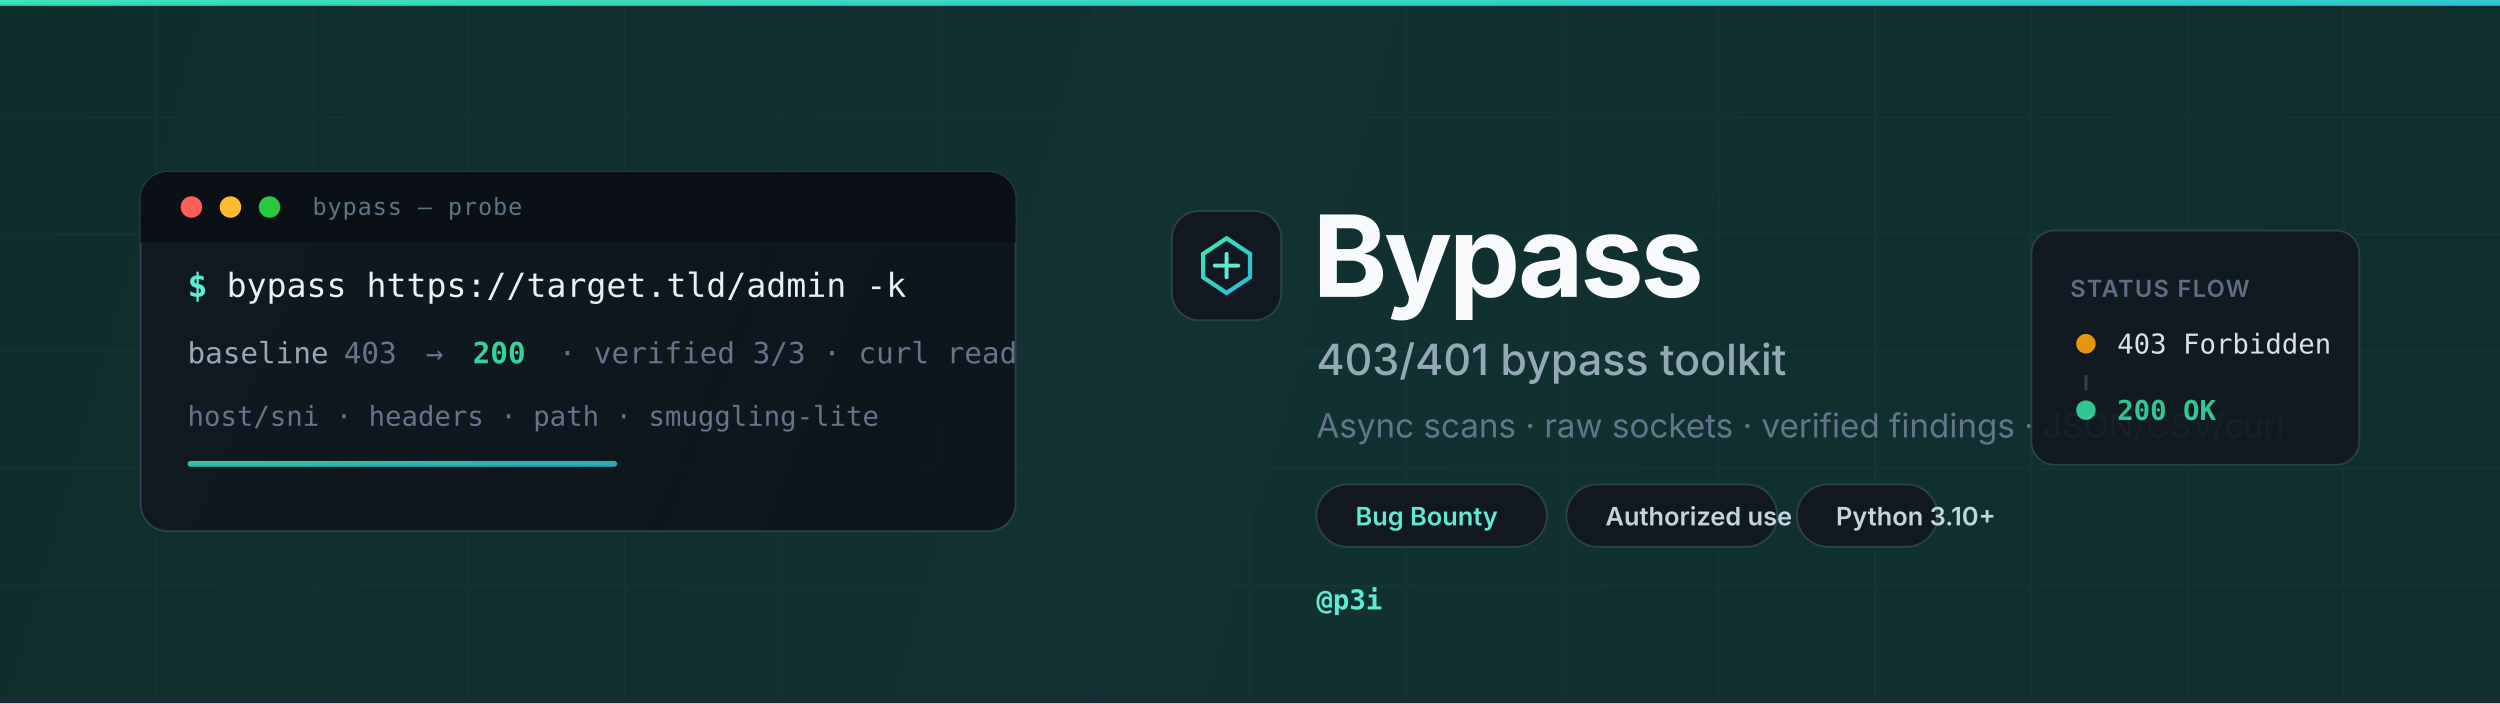
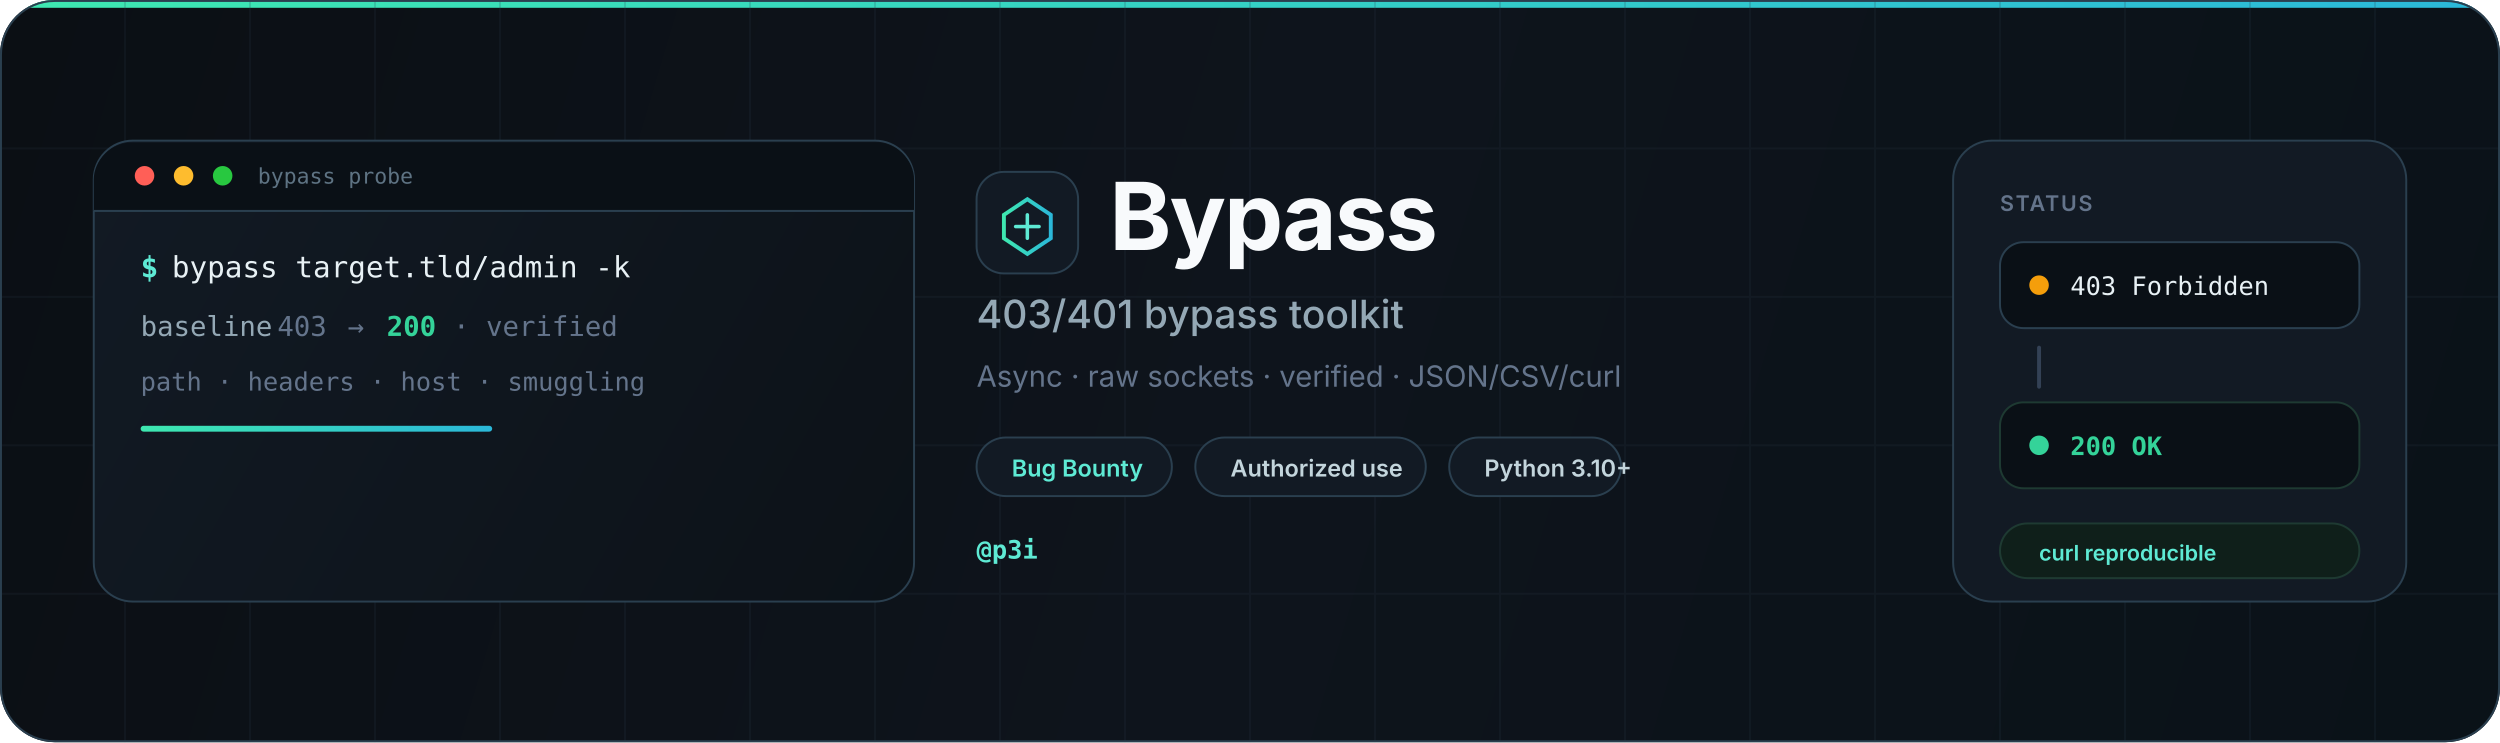
- <svg xmlns="http://www.w3.org/2000/svg" width="1280" height="360" viewBox="0 0 1280 360" fill="none" role="img" aria-labelledby="title desc">
+ <svg xmlns="http://www.w3.org/2000/svg" width="1280" height="380" viewBox="0 0 1280 380" fill="none" role="img" aria-labelledby="title desc">
  <defs>
-     <linearGradient id="bg" x1="0" y1="0" x2="1280" y2="360" gradientUnits="userSpaceOnUse">
+     <linearGradient id="bg" x1="0" y1="0" x2="1280" y2="380" gradientUnits="userSpaceOnUse">
      <stop stop-color="#0B0F14" />
-       <stop offset="0.45" stop-color="#0E141C" />
+       <stop offset="0.5" stop-color="#0E141C" />
      <stop offset="1" stop-color="#0A1218" />
    </linearGradient>
-     <linearGradient id="accent" x1="0" y1="0" x2="1" y2="1">
+     <linearGradient id="accent" x1="0" y1="0" x2="1" y2="0">
      <stop stop-color="#3EE8B0" />
      <stop offset="1" stop-color="#2BB8D9" />
    </linearGradient>
-     <linearGradient id="panel" x1="72" y1="88" x2="520" y2="272" gradientUnits="userSpaceOnUse">
-       <stop stop-color="#111820" stop-opacity="0.95" />
-       <stop offset="1" stop-color="#0C1218" stop-opacity="0.88" />
+     <linearGradient id="panelFill" x1="48" y1="72" x2="468" y2="308" gradientUnits="userSpaceOnUse">
+       <stop stop-color="#121A24" />
+       <stop offset="1" stop-color="#0C1218" />
    </linearGradient>
-     <linearGradient id="glow" cx="0" cy="0" r="1" gradientUnits="userSpaceOnUse" gradientTransform="translate(980 80) rotate(35) scale(420 280)">
-       <stop stop-color="#2EE8B0" stop-opacity="0.14" />
-       <stop offset="1" stop-color="#2EE8B0" stop-opacity="0" />
-     </linearGradient>
-     <filter id="soft" x="-20%" y="-20%" width="140%" height="140%">
-       <feGaussianBlur stdDeviation="24" result="b" />
-       <feMerge>
-         <feMergeNode in="b" />
-         <feMergeNode in="SourceGraphic" />
-       </feMerge>
-     </filter>
-     <clipPath id="panelClip">
-       <rect x="72" y="88" width="448" height="184" rx="14" />
+     <clipPath id="roundOuter">
+       <rect width="1280" height="380" rx="28" ry="28" />
+     </clipPath>
+     <clipPath id="termBody">
+       <rect x="48" y="108" width="420" height="200" rx="0" />
    </clipPath>
  </defs>
-   <rect width="1280" height="360" fill="url(#bg)" />
-   <rect width="1280" height="360" fill="url(#glow)" />
-   <g opacity="0.22" stroke="#2A3A48" stroke-width="1">
-     <path d="M0 60H1280M0 120H1280M0 180H1280M0 240H1280M0 300H1280" />
-     <path d="M80 0V360M160 0V360M240 0V360M320 0V360M400 0V360M480 0V360M560 0V360M640 0V360M720 0V360M800 0V360M880 0V360M960 0V360M1040 0V360M1120 0V360M1200 0V360" />
+   <g clip-path="url(#roundOuter)">
+     <rect width="1280" height="380" fill="url(#bg)" />
+     <rect x="0" y="0" width="1280" height="4" fill="url(#accent)" />
+     <g opacity="0.18" stroke="#2A3A48" stroke-width="1">
+       <path d="M0 76H1280M0 152H1280M0 228H1280M0 304H1280" />
+       <path d="M64 0V380M128 0V380M192 0V380M256 0V380M320 0V380M384 0V380M448 0V380M512 0V380M576 0V380M640 0V380M704 0V380M768 0V380M832 0V380M896 0V380M960 0V380M1024 0V380M1088 0V380M1152 0V380M1216 0V380" />
+     </g>
+     <rect x="48" y="72" width="420" height="236" rx="20" fill="url(#panelFill)" stroke="#2A3F4F" stroke-width="1" />
+     <path d="M48 92C48 81.954 56.954 73 67 73H449C459.046 73 468 81.954 468 92V108H48V92Z" fill="#0A1016" />
+     <line x1="48" y1="108" x2="468" y2="108" stroke="#2A3F4F" stroke-width="1" />
+     <circle cx="74" cy="90" r="5" fill="#FF5F57" />
+     <circle cx="94" cy="90" r="5" fill="#FEBC2E" />
+     <circle cx="114" cy="90" r="5" fill="#28C840" />
+     <text x="132" y="94" fill="#5E7383" font-family="ui-monospace, Menlo, Consolas, monospace" font-size="11">bypass probe</text>
+     <g clip-path="url(#termBody)" font-family="ui-monospace, Menlo, Consolas, monospace">
+       <text x="72" y="142" fill="#5EEAD4" font-size="15" font-weight="600">$</text>
+       <text x="88" y="142" fill="#E8F1F5" font-size="15"> bypass target.tld/admin -k</text>
+       <text x="72" y="172" fill="#94A8B5" font-size="14">baseline</text>
+       <text x="142" y="172" fill="#64748B" font-size="14"> 403</text>
+       <text x="178" y="172" fill="#64748B" font-size="14"> → </text>
+       <text x="198" y="172" fill="#34D399" font-size="14" font-weight="700">200</text>
+       <text x="232" y="172" fill="#64748B" font-size="14"> · verified</text>
+       <text x="72" y="200" fill="#64748B" font-size="13">path · headers · host · smuggling</text>
+       <rect x="72" y="218" width="180" height="3" rx="1.5" fill="url(#accent)" />
+     </g>
+     <rect x="500" y="88" width="52" height="52" rx="14" fill="#121A24" stroke="#2A3F4F" stroke-width="1" />
+     <path d="M526 102L538 110V122L526 130L514 122V110L526 102Z" stroke="url(#accent)" stroke-width="2" fill="none" />
+     <path d="M520 116H532M526 110V122" stroke="#5EEAD4" stroke-width="1.8" stroke-linecap="round" />
+     <text x="568" y="128" fill="#F8FAFC" font-family="Inter, system-ui, -apple-system, Segoe UI, sans-serif" font-size="48" font-weight="700" letter-spacing="-0.02em">Bypass</text>
+     <text x="500" y="168" fill="#94A8B5" font-family="Inter, system-ui, sans-serif" font-size="20" font-weight="500">403/401 bypass toolkit</text>
+     <text x="500" y="198" fill="#64748B" font-family="Inter, system-ui, sans-serif" font-size="15">Async · raw sockets · verified · JSON/CSV/curl</text>
+     <rect x="500" y="224" width="100" height="30" rx="15" fill="#121A24" stroke="#2A3F4F" stroke-width="1" />
+     <text x="518" y="244" fill="#5EEAD4" font-family="Inter, system-ui, sans-serif" font-size="12" font-weight="600">Bug Bounty</text>
+     <rect x="612" y="224" width="118" height="30" rx="15" fill="#121A24" stroke="#2A3F4F" stroke-width="1" />
+     <text x="630" y="244" fill="#C3D5DC" font-family="Inter, system-ui, sans-serif" font-size="12" font-weight="600">Authorized use</text>
+     <rect x="742" y="224" width="88" height="30" rx="15" fill="#121A24" stroke="#2A3F4F" stroke-width="1" />
+     <text x="760" y="244" fill="#C3D5DC" font-family="Inter, system-ui, sans-serif" font-size="12" font-weight="600">Python 3.10+</text>
+     <text x="500" y="286" fill="#5EEAD4" font-family="ui-monospace, Menlo, monospace" font-size="13" font-weight="600">@p3i</text>
+     <rect x="1000" y="72" width="232" height="236" rx="20" fill="#121A24" stroke="#2A3F4F" stroke-width="1" />
+     <text x="1024" y="108" fill="#64748B" font-family="Inter, system-ui, sans-serif" font-size="11" font-weight="600" letter-spacing="0.08em">STATUS</text>
+     <rect x="1024" y="124" width="184" height="44" rx="12" fill="#0A1016" stroke="#2A3F4F" stroke-width="1" />
+     <circle cx="1044" cy="146" r="5" fill="#F59E0B" />
+     <text x="1060" y="151" fill="#E8F1F5" font-family="ui-monospace, Menlo, monospace" font-size="13">403 Forbidden</text>
+     <path d="M1044 178V198" stroke="#334155" stroke-width="2" stroke-linecap="round" />
+     <rect x="1024" y="206" width="184" height="44" rx="12" fill="#0A1016" stroke="#1E3A32" stroke-width="1" />
+     <circle cx="1044" cy="228" r="5" fill="#34D399" />
+     <text x="1060" y="233" fill="#34D399" font-family="ui-monospace, Menlo, monospace" font-size="13" font-weight="700">200 OK</text>
+     <rect x="1024" y="268" width="184" height="28" rx="14" fill="#0F1F1A" stroke="#1E3A32" stroke-width="1" />
+     <text x="1044" y="287" fill="#5EEAD4" font-family="Inter, system-ui, sans-serif" font-size="11" font-weight="600">curl reproducible</text>
  </g>
-   <rect x="0" y="0" width="1280" height="3" fill="url(#accent)" />
-   <rect x="72" y="88" width="448" height="184" rx="14" fill="url(#panel)" stroke="#2A3F4F" stroke-width="1" />
-   <rect x="72" y="88" width="448" height="36" rx="14" fill="#0A1016" />
-   <rect x="72" y="110" width="448" height="14" fill="#0A1016" />
-   <circle cx="98" cy="106" r="5.5" fill="#FF5F57" />
-   <circle cx="118" cy="106" r="5.5" fill="#FEBC2E" />
-   <circle cx="138" cy="106" r="5.5" fill="#28C840" />
-   <text x="160" y="110" fill="#5E7383" font-family="ui-monospace, SFMono-Regular, Menlo, Consolas, monospace" font-size="12" letter-spacing="0.04em">bypass — probe</text>
-   <g clip-path="url(#panelClip)" font-family="ui-monospace, SFMono-Regular, Menlo, Consolas, monospace">
-     <text x="96" y="152" fill="#5EEAD4" font-size="17" font-weight="600">$</text>
-     <text x="116" y="152" fill="#E8F1F5" font-size="17"> bypass https://target.tld/admin -k</text>
-     <text x="96" y="186" fill="#94A8B5" font-size="15">baseline</text>
-     <text x="176" y="186" fill="#64748B" font-size="15">403</text>
-     <text x="218" y="186" fill="#64748B" font-size="15">→</text>
-     <text x="242" y="186" fill="#34D399" font-size="15" font-weight="700">200</text>
-     <text x="286" y="186" fill="#64748B" font-size="15">· verified 3/3 · curl ready</text>
-     <text x="96" y="218" fill="#64748B" font-size="14">host/sni · headers · path · smuggling-lite</text>
-     <rect x="96" y="236" width="220" height="3" rx="1.5" fill="url(#accent)" opacity="0.85" />
-   </g>
-   <g transform="translate(600 108)">
-     <rect x="0" y="0" width="56" height="56" rx="14" fill="#111820" stroke="#2A3F4F" />
-     <path d="M28 14L40 22V34L28 42L16 34V22L28 14Z" stroke="url(#accent)" stroke-width="2.2" fill="none" />
-     <path d="M22 28H34" stroke="#5EEAD4" stroke-width="2" stroke-linecap="round" />
-     <path d="M28 22V34" stroke="#5EEAD4" stroke-width="2" stroke-linecap="round" />
-   </g>
-   <text x="672" y="152" fill="#F8FAFC" font-family="Inter, ui-sans-serif, system-ui, -apple-system, Segoe UI, Helvetica, Arial, sans-serif" font-size="58" font-weight="700" letter-spacing="-0.03em">Bypass</text>
-   <text x="674" y="192" fill="#94A8B5" font-family="Inter, ui-sans-serif, system-ui, -apple-system, Segoe UI, Helvetica, Arial, sans-serif" font-size="22" font-weight="500">403/401 bypass toolkit</text>
-   <text x="674" y="224" fill="#64748B" font-family="Inter, ui-sans-serif, system-ui, -apple-system, Segoe UI, Helvetica, Arial, sans-serif" font-size="17" font-weight="400">Async scans · raw sockets · verified findings · JSON/CSV/curl</text>
-   <g font-family="Inter, ui-sans-serif, system-ui, sans-serif" font-size="13" font-weight="600">
-     <rect x="674" y="248" width="118" height="32" rx="16" fill="#111820" stroke="#2A3F4F" />
-     <text x="694" y="269" fill="#5EEAD4">Bug Bounty</text>
-     <rect x="802" y="248" width="108" height="32" rx="16" fill="#111820" stroke="#2A3F4F" />
-     <text x="822" y="269" fill="#C3D5DC">Authorized use</text>
-     <rect x="920" y="248" width="72" height="32" rx="16" fill="#111820" stroke="#2A3F4F" />
-     <text x="940" y="269" fill="#C3D5DC">Python 3.10+</text>
-   </g>
-   <text x="674" y="312" fill="#5EEAD4" font-family="ui-monospace, SFMono-Regular, Menlo, Consolas, monospace" font-size="14" font-weight="600">@p3i</text>
-   <g transform="translate(1040 118)" opacity="0.92">
-     <rect width="168" height="120" rx="12" fill="#111820" stroke="#2A3F4F" />
-     <text x="20" y="34" fill="#64748B" font-family="Inter, ui-sans-serif, sans-serif" font-size="12" font-weight="600" letter-spacing="0.06em">STATUS FLOW</text>
-     <circle cx="28" cy="58" r="5" fill="#F59E0B" />
-     <text x="44" y="63" fill="#E8F1F5" font-family="ui-monospace, monospace" font-size="14">403 Forbidden</text>
-     <path d="M28 74 L28 82" stroke="#334155" stroke-width="1.5" />
-     <circle cx="28" cy="92" r="5" fill="#34D399" />
-     <text x="44" y="97" fill="#34D399" font-family="ui-monospace, monospace" font-size="14" font-weight="700">200 OK</text>
-   </g>
-   <rect x="0" y="357" width="1280" height="3" fill="#1E2936" />
+   <rect x="0.5" y="0.5" width="1279" height="379" rx="27.5" ry="27.5" fill="none" stroke="#2A3F4F" stroke-width="1" />
</svg>
